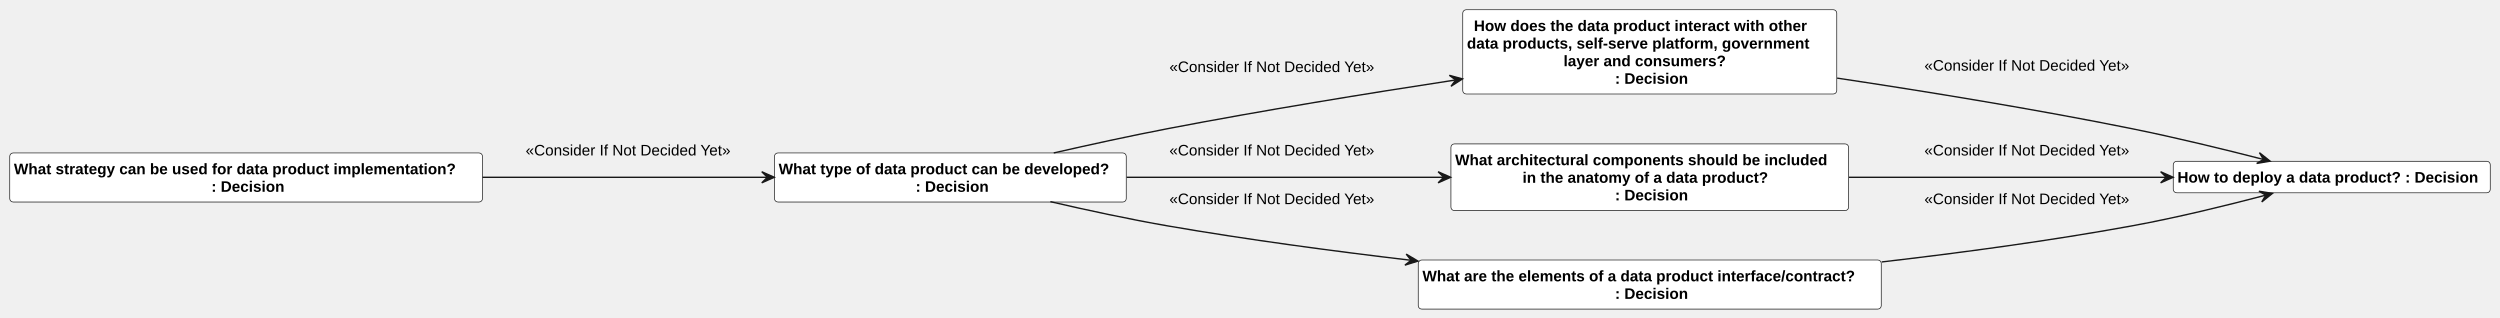
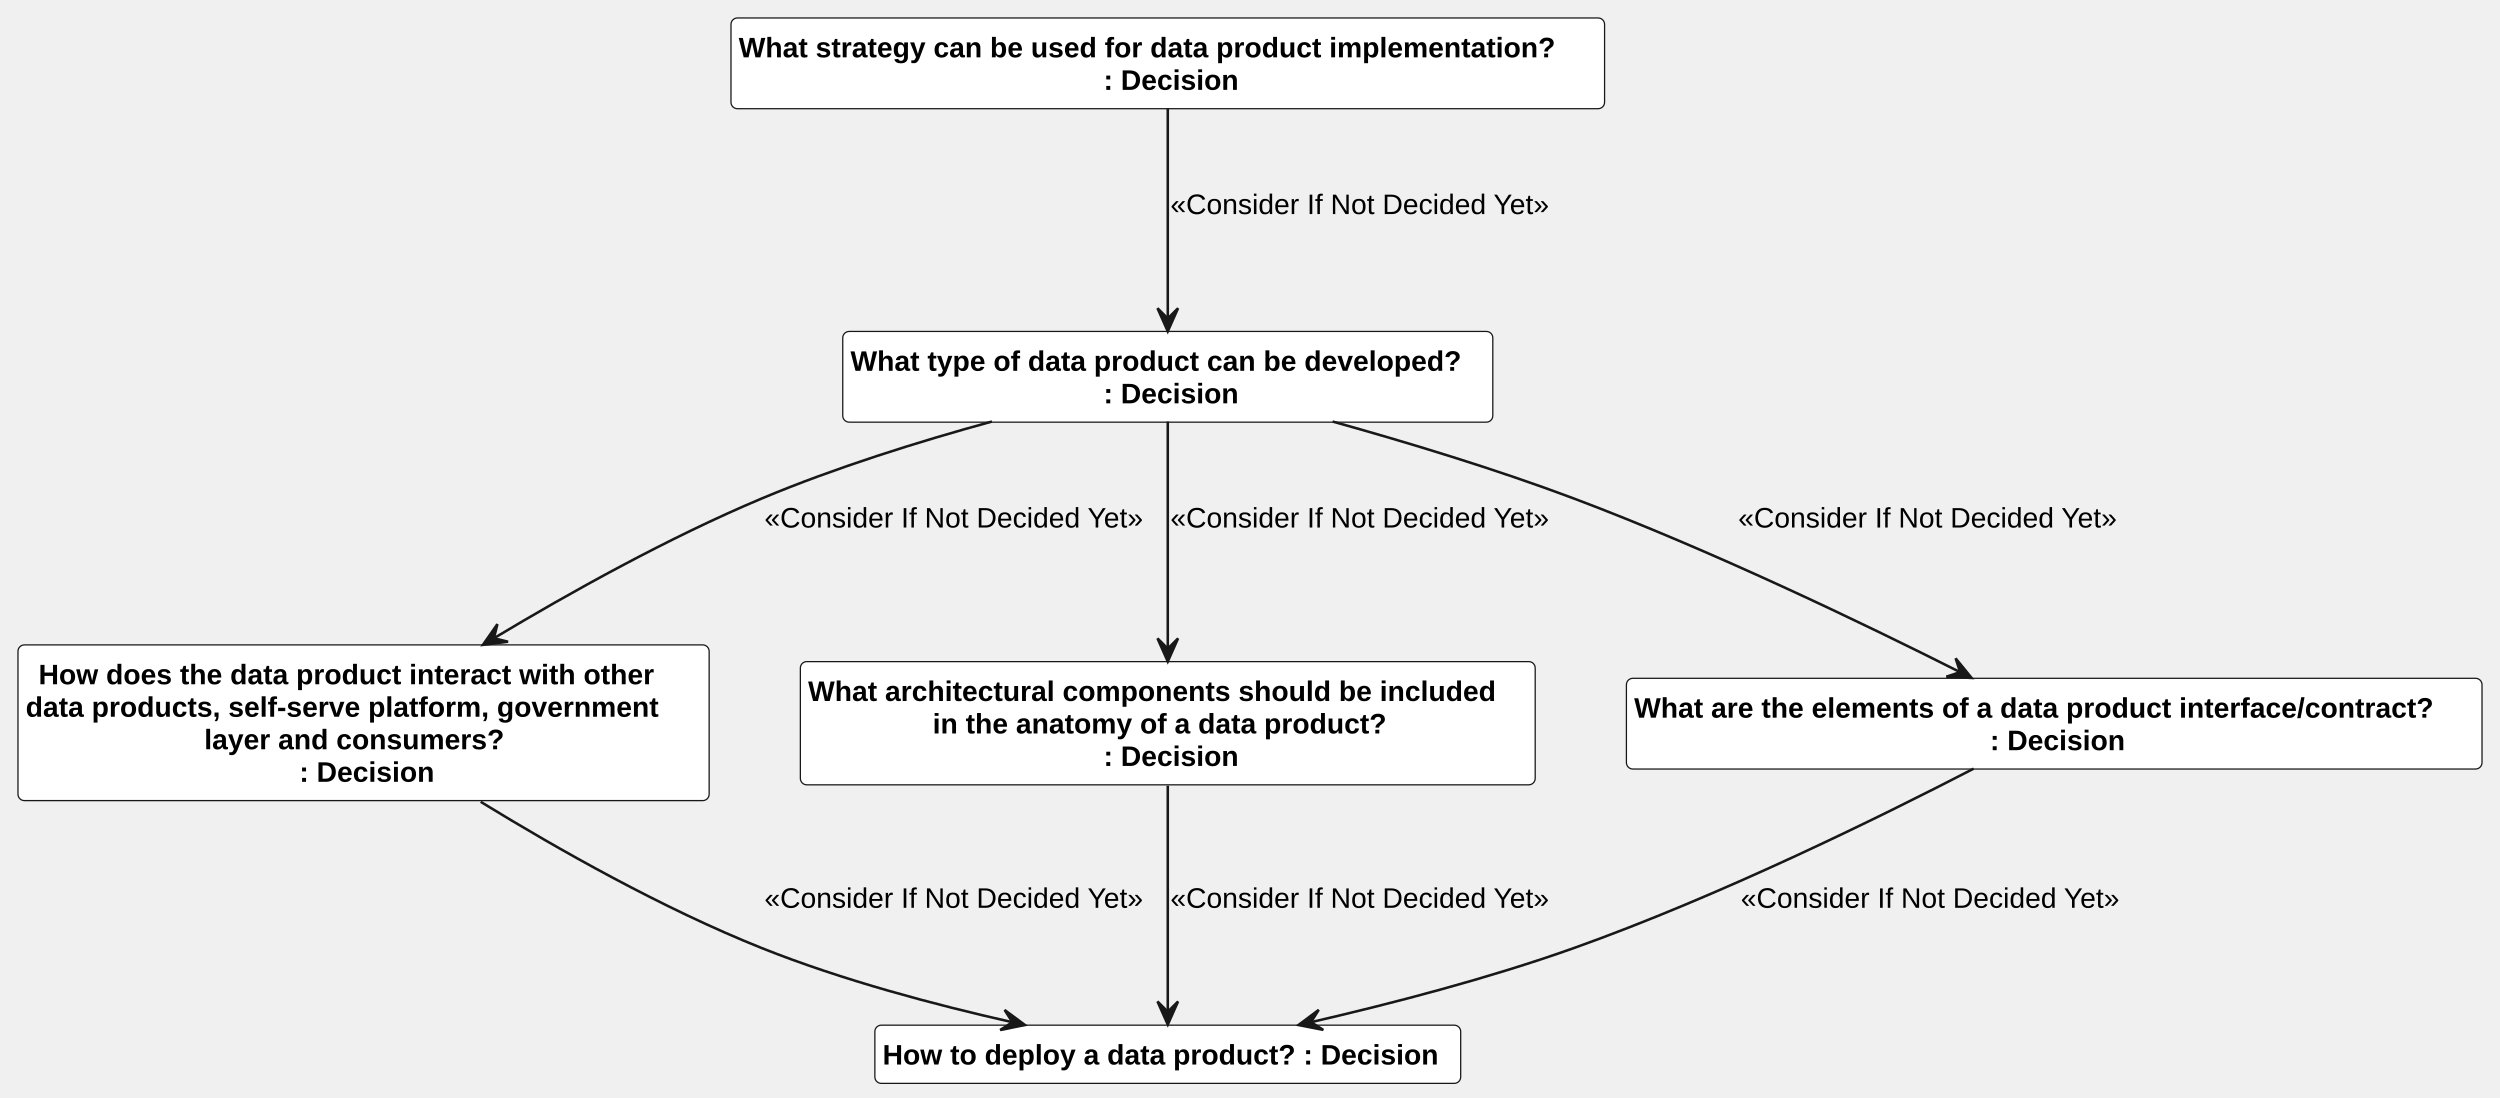
- <svg xmlns="http://www.w3.org/2000/svg" contentStyleType="text/css" height="228px" preserveAspectRatio="none" style="width:1798px;height:228px;background:#FFFFFF;" version="1.1" viewBox="0 0 1798 228" width="1798px" zoomAndPan="magnify">
+ <svg xmlns="http://www.w3.org/2000/svg" contentStyleType="text/css" height="427px" preserveAspectRatio="none" style="width:973px;height:427px;background:#FFFFFF;" version="1.1" viewBox="0 0 973 427" width="973px" zoomAndPan="magnify">
  <defs />
  <g>
    <g id="elem___1_What_type_of_data_product_can_be_developed_">
-       <rect codeLine="9" fill="#FFFFFF" height="35.298" id="__1_What_type_of_data_product_can_be_developed_" rx="2.5" ry="2.5" style="stroke:#181818;stroke-width:0.5;" width="253" x="557" y="110" />
-       <text fill="#000000" font-family="Arial" font-size="11" font-weight="bold" lengthAdjust="spacing" textLength="247" x="560" y="125.318">What type of data product can be developed?</text>
-       <text fill="#000000" font-family="Arial" font-size="11" font-weight="bold" lengthAdjust="spacing" textLength="53" x="658.5" y="137.967">: Decision</text>
+       <rect codeLine="8" fill="#FFFFFF" height="35.298" id="__1_What_type_of_data_product_can_be_developed_" rx="2.5" ry="2.5" style="stroke:#181818;stroke-width:0.5;" width="253" x="328" y="129" />
+       <text fill="#000000" font-family="Arial" font-size="11" font-weight="bold" lengthAdjust="spacing" textLength="247" x="331" y="144.318">What type of data product can be developed?</text>
+       <text fill="#000000" font-family="Arial" font-size="11" font-weight="bold" lengthAdjust="spacing" textLength="53" x="429.5" y="156.967">: Decision</text>
    </g>
    <g id="elem___2_How_to_deploy_a_data_product_">
-       <rect codeLine="10" fill="#FFFFFF" height="22.649" id="__2_How_to_deploy_a_data_product_" rx="2.5" ry="2.5" style="stroke:#181818;stroke-width:0.5;" width="228" x="1563" y="116" />
-       <text fill="#000000" font-family="Arial" font-size="11" font-weight="bold" lengthAdjust="spacing" textLength="222" x="1566" y="131.318">How to deploy a data product? : Decision</text>
+       <rect codeLine="9" fill="#FFFFFF" height="22.649" id="__2_How_to_deploy_a_data_product_" rx="2.5" ry="2.5" style="stroke:#181818;stroke-width:0.5;" width="228" x="340.5" y="399" />
+       <text fill="#000000" font-family="Arial" font-size="11" font-weight="bold" lengthAdjust="spacing" textLength="222" x="343.5" y="414.318">How to deploy a data product? : Decision</text>
    </g>
    <g id="elem___3_What_strategy_can_be_used_for_data_product_implementation_">
-       <rect codeLine="11" fill="#FFFFFF" height="35.298" id="__3_What_strategy_can_be_used_for_data_product_implementation_" rx="2.5" ry="2.5" style="stroke:#181818;stroke-width:0.5;" width="340" x="7" y="110" />
-       <text fill="#000000" font-family="Arial" font-size="11" font-weight="bold" lengthAdjust="spacing" textLength="334" x="10" y="125.318">What strategy can be used for data product implementation?</text>
-       <text fill="#000000" font-family="Arial" font-size="11" font-weight="bold" lengthAdjust="spacing" textLength="53" x="152" y="137.967">: Decision</text>
+       <rect codeLine="10" fill="#FFFFFF" height="35.298" id="__3_What_strategy_can_be_used_for_data_product_implementation_" rx="2.5" ry="2.5" style="stroke:#181818;stroke-width:0.5;" width="340" x="284.5" y="7" />
+       <text fill="#000000" font-family="Arial" font-size="11" font-weight="bold" lengthAdjust="spacing" textLength="334" x="287.5" y="22.318">What strategy can be used for data product implementation?</text>
+       <text fill="#000000" font-family="Arial" font-size="11" font-weight="bold" lengthAdjust="spacing" textLength="53" x="429.5" y="34.967">: Decision</text>
    </g>
    <g id="elem___4_How_does_the_data_product_interact_with_other_data_products__self_serve_platform__government_layer_and_consumers_">
-       <rect codeLine="12" fill="#FFFFFF" height="60.596" id="__4_How_does_the_data_product_interact_with_other_data_products__self_serve_platform__government_layer_and_consumers_" rx="2.5" ry="2.5" style="stroke:#181818;stroke-width:0.5;" width="269" x="1052" y="7" />
-       <text fill="#000000" font-family="Arial" font-size="11" font-weight="bold" lengthAdjust="spacing" textLength="253" x="1060" y="22.318">How does the data product interact with other</text>
-       <text fill="#000000" font-family="Arial" font-size="11" font-weight="bold" lengthAdjust="spacing" textLength="263" x="1055" y="34.967">data products, self-serve platform, government</text>
-       <text fill="#000000" font-family="Arial" font-size="11" font-weight="bold" lengthAdjust="spacing" textLength="124" x="1124.5" y="47.616">layer and consumers?</text>
-       <text fill="#000000" font-family="Arial" font-size="11" font-weight="bold" lengthAdjust="spacing" textLength="53" x="1161.5" y="60.265">: Decision</text>
+       <rect codeLine="11" fill="#FFFFFF" height="60.596" id="__4_How_does_the_data_product_interact_with_other_data_products__self_serve_platform__government_layer_and_consumers_" rx="2.5" ry="2.5" style="stroke:#181818;stroke-width:0.5;" width="269" x="7" y="251" />
+       <text fill="#000000" font-family="Arial" font-size="11" font-weight="bold" lengthAdjust="spacing" textLength="253" x="15" y="266.318">How does the data product interact with other</text>
+       <text fill="#000000" font-family="Arial" font-size="11" font-weight="bold" lengthAdjust="spacing" textLength="263" x="10" y="278.967">data products, self-serve platform, government</text>
+       <text fill="#000000" font-family="Arial" font-size="11" font-weight="bold" lengthAdjust="spacing" textLength="124" x="79.5" y="291.616">layer and consumers?</text>
+       <text fill="#000000" font-family="Arial" font-size="11" font-weight="bold" lengthAdjust="spacing" textLength="53" x="116.5" y="304.265">: Decision</text>
    </g>
    <g id="elem___5_What_architectural_components_should_be_included_in_the_anatomy_of_a_data_product_">
-       <rect codeLine="13" fill="#FFFFFF" height="47.947" id="__5_What_architectural_components_should_be_included_in_the_anatomy_of_a_data_product_" rx="2.5" ry="2.5" style="stroke:#181818;stroke-width:0.5;" width="286" x="1043.5" y="103.5" />
-       <text fill="#000000" font-family="Arial" font-size="11" font-weight="bold" lengthAdjust="spacing" textLength="280" x="1046.5" y="118.818">What architectural components should be included</text>
-       <text fill="#000000" font-family="Arial" font-size="11" font-weight="bold" lengthAdjust="spacing" textLength="183" x="1095" y="131.467">in the anatomy of a data product?</text>
-       <text fill="#000000" font-family="Arial" font-size="11" font-weight="bold" lengthAdjust="spacing" textLength="53" x="1161.5" y="144.116">: Decision</text>
+       <rect codeLine="12" fill="#FFFFFF" height="47.947" id="__5_What_architectural_components_should_be_included_in_the_anatomy_of_a_data_product_" rx="2.5" ry="2.5" style="stroke:#181818;stroke-width:0.5;" width="286" x="311.5" y="257.5" />
+       <text fill="#000000" font-family="Arial" font-size="11" font-weight="bold" lengthAdjust="spacing" textLength="280" x="314.5" y="272.818">What architectural components should be included</text>
+       <text fill="#000000" font-family="Arial" font-size="11" font-weight="bold" lengthAdjust="spacing" textLength="183" x="363" y="285.467">in the anatomy of a data product?</text>
+       <text fill="#000000" font-family="Arial" font-size="11" font-weight="bold" lengthAdjust="spacing" textLength="53" x="429.5" y="298.116">: Decision</text>
    </g>
    <g id="elem___6_What_are_the_elements_of_a_data_product_interface_contract_">
-       <rect codeLine="14" fill="#FFFFFF" height="35.298" id="__6_What_are_the_elements_of_a_data_product_interface_contract_" rx="2.5" ry="2.5" style="stroke:#181818;stroke-width:0.5;" width="333" x="1020" y="187" />
-       <text fill="#000000" font-family="Arial" font-size="11" font-weight="bold" lengthAdjust="spacing" textLength="327" x="1023" y="202.318">What are the elements of a data product interface/contract?</text>
-       <text fill="#000000" font-family="Arial" font-size="11" font-weight="bold" lengthAdjust="spacing" textLength="53" x="1161.5" y="214.967">: Decision</text>
+       <rect codeLine="13" fill="#FFFFFF" height="35.298" id="__6_What_are_the_elements_of_a_data_product_interface_contract_" rx="2.5" ry="2.5" style="stroke:#181818;stroke-width:0.5;" width="333" x="633" y="264" />
+       <text fill="#000000" font-family="Arial" font-size="11" font-weight="bold" lengthAdjust="spacing" textLength="327" x="636" y="279.318">What are the elements of a data product interface/contract?</text>
+       <text fill="#000000" font-family="Arial" font-size="11" font-weight="bold" lengthAdjust="spacing" textLength="53" x="774.5" y="291.967">: Decision</text>
    </g>
    <g id="link___1_What_type_of_data_product_can_be_developed____5_What_architectural_components_should_be_included_in_the_anatomy_of_a_data_product_">
-       <path codeLine="15" d="M810.28,127.5 C879.49,127.5 965.75,127.5 1038.1,127.5 " fill="none" id="__1_What_type_of_data_product_can_be_developed_-to-__5_What_architectural_components_should_be_included_in_the_anatomy_of_a_data_product_" style="stroke:#181818;stroke-width:1.0;" />
-       <polygon fill="#181818" points="1043.29,127.5,1034.29,123.5,1038.29,127.5,1034.29,131.5,1043.29,127.5" style="stroke:#181818;stroke-width:1.0;" />
-       <text fill="#000000" font-family="Arial" font-size="11" lengthAdjust="spacing" textLength="145" x="841" y="111.818">«Consider If Not Decided Yet»</text>
-       <text fill="#000000" font-family="Arial" font-size="11" lengthAdjust="spacing" textLength="3" x="913.5" y="124.467"> </text>
+       <path codeLine="14" d="M454.5,164.08 C454.5,186.14 454.5,225.49 454.5,252.27 " fill="none" id="__1_What_type_of_data_product_can_be_developed_-to-__5_What_architectural_components_should_be_included_in_the_anatomy_of_a_data_product_" style="stroke:#181818;stroke-width:1.0;" />
+       <polygon fill="#181818" points="454.5,257.46,458.5,248.46,454.5,252.46,450.5,248.46,454.5,257.46" style="stroke:#181818;stroke-width:1.0;" />
+       <text fill="#000000" font-family="Arial" font-size="11" lengthAdjust="spacing" textLength="145" x="455.5" y="205.318">«Consider If Not Decided Yet»</text>
+       <text fill="#000000" font-family="Arial" font-size="11" lengthAdjust="spacing" textLength="3" x="528" y="217.967"> </text>
    </g>
    <g id="link___1_What_type_of_data_product_can_be_developed____4_How_does_the_data_product_interact_with_other_data_products__self_serve_platform__government_layer_and_consumers_">
-       <path codeLine="16" d="M757.86,109.98 C783.75,104.07 813.1,97.66 840,92.5 C907.74,79.5 983.36,67.21 1046.55,57.56 " fill="none" id="__1_What_type_of_data_product_can_be_developed_-to-__4_How_does_the_data_product_interact_with_other_data_products__self_serve_platform__government_layer_and_consumers_" style="stroke:#181818;stroke-width:1.0;" />
-       <polygon fill="#181818" points="1051.85,56.75,1042.348,54.159,1046.908,57.507,1043.559,62.067,1051.85,56.75" style="stroke:#181818;stroke-width:1.0;" />
-       <text fill="#000000" font-family="Arial" font-size="11" lengthAdjust="spacing" textLength="145" x="841" y="51.818">«Consider If Not Decided Yet»</text>
-       <text fill="#000000" font-family="Arial" font-size="11" lengthAdjust="spacing" textLength="3" x="913.5" y="64.467"> </text>
+       <path codeLine="15" d="M386.07,164.06 C357.84,171.8 325.1,181.99 296.5,194 C260.35,209.18 221.84,230.64 192.25,248.39 " fill="none" id="__1_What_type_of_data_product_can_be_developed_-to-__4_How_does_the_data_product_interact_with_other_data_products__self_serve_platform__government_layer_and_consumers_" style="stroke:#181818;stroke-width:1.0;" />
+       <polygon fill="#181818" points="187.95,250.98,197.722,249.756,192.231,248.397,193.59,242.906,187.95,250.98" style="stroke:#181818;stroke-width:1.0;" />
+       <text fill="#000000" font-family="Arial" font-size="11" lengthAdjust="spacing" textLength="145" x="297.5" y="205.318">«Consider If Not Decided Yet»</text>
+       <text fill="#000000" font-family="Arial" font-size="11" lengthAdjust="spacing" textLength="3" x="370" y="217.967"> </text>
    </g>
    <g id="link___1_What_type_of_data_product_can_be_developed____6_What_are_the_elements_of_a_data_product_interface_contract_">
-       <path codeLine="17" d="M755.42,145.04 C781.85,151.16 812.19,157.69 840,162.5 C896.64,172.29 958.89,180.61 1014.77,187.19 " fill="none" id="__1_What_type_of_data_product_can_be_developed_-to-__6_What_are_the_elements_of_a_data_product_interface_contract_" style="stroke:#181818;stroke-width:1.0;" />
-       <polygon fill="#181818" points="1019.81,187.78,1011.34,182.754,1014.844,187.195,1010.404,190.7,1019.81,187.78" style="stroke:#181818;stroke-width:1.0;" />
-       <text fill="#000000" font-family="Arial" font-size="11" lengthAdjust="spacing" textLength="145" x="841" y="146.818">«Consider If Not Decided Yet»</text>
-       <text fill="#000000" font-family="Arial" font-size="11" lengthAdjust="spacing" textLength="3" x="913.5" y="159.467"> </text>
+       <path codeLine="16" d="M518.63,164.06 C547.62,172.14 582.12,182.58 612.5,194 C665.85,214.07 725.24,242.66 762.47,261.4 " fill="none" id="__1_What_type_of_data_product_can_be_developed_-to-__6_What_are_the_elements_of_a_data_product_interface_contract_" style="stroke:#181818;stroke-width:1.0;" />
+       <polygon fill="#181818" points="767.35,263.86,761.128,256.225,762.889,261.601,757.514,263.363,767.35,263.86" style="stroke:#181818;stroke-width:1.0;" />
+       <text fill="#000000" font-family="Arial" font-size="11" lengthAdjust="spacing" textLength="145" x="676.5" y="205.318">«Consider If Not Decided Yet»</text>
+       <text fill="#000000" font-family="Arial" font-size="11" lengthAdjust="spacing" textLength="3" x="749" y="217.967"> </text>
    </g>
    <g id="link___3_What_strategy_can_be_used_for_data_product_implementation____1_What_type_of_data_product_can_be_developed_">
-       <path codeLine="18" d="M347.04,127.5 C413.75,127.5 489.2,127.5 551.62,127.5 " fill="none" id="__3_What_strategy_can_be_used_for_data_product_implementation_-to-__1_What_type_of_data_product_can_be_developed_" style="stroke:#181818;stroke-width:1.0;" />
-       <polygon fill="#181818" points="556.86,127.5,547.86,123.5,551.86,127.5,547.86,131.5,556.86,127.5" style="stroke:#181818;stroke-width:1.0;" />
-       <text fill="#000000" font-family="Arial" font-size="11" lengthAdjust="spacing" textLength="145" x="378" y="111.818">«Consider If Not Decided Yet»</text>
-       <text fill="#000000" font-family="Arial" font-size="11" lengthAdjust="spacing" textLength="3" x="450.5" y="124.467"> </text>
+       <path codeLine="17" d="M454.5,42.19 C454.5,63.5 454.5,100.43 454.5,123.88 " fill="none" id="__3_What_strategy_can_be_used_for_data_product_implementation_-to-__1_What_type_of_data_product_can_be_developed_" style="stroke:#181818;stroke-width:1.0;" />
+       <polygon fill="#181818" points="454.5,128.96,458.5,119.96,454.5,123.96,450.5,119.96,454.5,128.96" style="stroke:#181818;stroke-width:1.0;" />
+       <text fill="#000000" font-family="Arial" font-size="11" lengthAdjust="spacing" textLength="145" x="455.5" y="83.318">«Consider If Not Decided Yet»</text>
+       <text fill="#000000" font-family="Arial" font-size="11" lengthAdjust="spacing" textLength="3" x="528" y="95.967"> </text>
    </g>
    <g id="link___4_How_does_the_data_product_interact_with_other_data_products__self_serve_platform__government_layer_and_consumers____2_How_to_deploy_a_data_product_">
-       <path codeLine="19" d="M1321.26,56.18 C1385.52,65.81 1463.49,78.48 1533,92.5 C1564.72,98.9 1600.05,107.53 1627.65,114.62 " fill="none" id="__4_How_does_the_data_product_interact_with_other_data_products__self_serve_platform__government_layer_and_consumers_-to-__2_How_to_deploy_a_data_product_" style="stroke:#181818;stroke-width:1.0;" />
-       <polygon fill="#181818" points="1632.71,115.92,1624.987,109.808,1627.867,114.677,1622.998,117.557,1632.71,115.92" style="stroke:#181818;stroke-width:1.0;" />
-       <text fill="#000000" font-family="Arial" font-size="11" lengthAdjust="spacing" textLength="145" x="1384" y="50.818">«Consider If Not Decided Yet»</text>
-       <text fill="#000000" font-family="Arial" font-size="11" lengthAdjust="spacing" textLength="3" x="1456.5" y="63.467"> </text>
+       <path codeLine="18" d="M187.09,312.07 C217.18,330.53 258.01,353.63 296.5,369 C327.7,381.46 363.91,391.07 393.79,397.79 " fill="none" id="__4_How_does_the_data_product_interact_with_other_data_products__self_serve_platform__government_layer_and_consumers_-to-__2_How_to_deploy_a_data_product_" style="stroke:#181818;stroke-width:1.0;" />
+       <polygon fill="#181818" points="398.91,398.93,390.992,393.073,394.029,397.845,389.257,400.882,398.91,398.93" style="stroke:#181818;stroke-width:1.0;" />
+       <text fill="#000000" font-family="Arial" font-size="11" lengthAdjust="spacing" textLength="145" x="297.5" y="353.318">«Consider If Not Decided Yet»</text>
+       <text fill="#000000" font-family="Arial" font-size="11" lengthAdjust="spacing" textLength="3" x="370" y="365.967"> </text>
    </g>
    <g id="link___5_What_architectural_components_should_be_included_in_the_anatomy_of_a_data_product____2_How_to_deploy_a_data_product_">
-       <path codeLine="20" d="M1329.78,127.5 C1402.11,127.5 1488.99,127.5 1557.62,127.5 " fill="none" id="__5_What_architectural_components_should_be_included_in_the_anatomy_of_a_data_product_-to-__2_How_to_deploy_a_data_product_" style="stroke:#181818;stroke-width:1.0;" />
-       <polygon fill="#181818" points="1562.94,127.5,1553.94,123.5,1557.94,127.5,1553.94,131.5,1562.94,127.5" style="stroke:#181818;stroke-width:1.0;" />
-       <text fill="#000000" font-family="Arial" font-size="11" lengthAdjust="spacing" textLength="145" x="1384" y="111.818">«Consider If Not Decided Yet»</text>
-       <text fill="#000000" font-family="Arial" font-size="11" lengthAdjust="spacing" textLength="3" x="1456.5" y="124.467"> </text>
+       <path codeLine="19" d="M454.5,305.79 C454.5,331.28 454.5,371.43 454.5,393.55 " fill="none" id="__5_What_architectural_components_should_be_included_in_the_anatomy_of_a_data_product_-to-__2_How_to_deploy_a_data_product_" style="stroke:#181818;stroke-width:1.0;" />
+       <polygon fill="#181818" points="454.5,398.77,458.5,389.77,454.5,393.77,450.5,389.77,454.5,398.77" style="stroke:#181818;stroke-width:1.0;" />
+       <text fill="#000000" font-family="Arial" font-size="11" lengthAdjust="spacing" textLength="145" x="455.5" y="353.318">«Consider If Not Decided Yet»</text>
+       <text fill="#000000" font-family="Arial" font-size="11" lengthAdjust="spacing" textLength="3" x="528" y="365.967"> </text>
    </g>
    <g id="link___6_What_are_the_elements_of_a_data_product_interface_contract____2_How_to_deploy_a_data_product_">
-       <path codeLine="21" d="M1353.3,188.4 C1410.46,181.78 1474.75,173.13 1533,162.5 C1565.43,156.58 1601.48,147.74 1629.27,140.43 " fill="none" id="__6_What_are_the_elements_of_a_data_product_interface_contract_-to-__2_How_to_deploy_a_data_product_" style="stroke:#181818;stroke-width:1.0;" />
-       <polygon fill="#181818" points="1634.36,139.08,1624.638,137.504,1629.525,140.353,1626.675,145.24,1634.36,139.08" style="stroke:#181818;stroke-width:1.0;" />
-       <text fill="#000000" font-family="Arial" font-size="11" lengthAdjust="spacing" textLength="145" x="1384" y="146.818">«Consider If Not Decided Yet»</text>
-       <text fill="#000000" font-family="Arial" font-size="11" lengthAdjust="spacing" textLength="3" x="1456.5" y="159.467"> </text>
+       <path codeLine="20" d="M768.14,299.16 C731.58,318.07 668.94,348.9 612.5,369 C579.34,380.81 541.13,390.7 510.59,397.75 " fill="none" id="__6_What_are_the_elements_of_a_data_product_interface_contract_-to-__2_How_to_deploy_a_data_product_" style="stroke:#181818;stroke-width:1.0;" />
+       <polygon fill="#181818" points="505.37,398.94,515.035,400.832,510.244,397.825,513.251,393.034,505.37,398.94" style="stroke:#181818;stroke-width:1.0;" />
+       <text fill="#000000" font-family="Arial" font-size="11" lengthAdjust="spacing" textLength="145" x="677.5" y="353.318">«Consider If Not Decided Yet»</text>
+       <text fill="#000000" font-family="Arial" font-size="11" lengthAdjust="spacing" textLength="3" x="750" y="365.967"> </text>
    </g>
  </g>
</svg>
